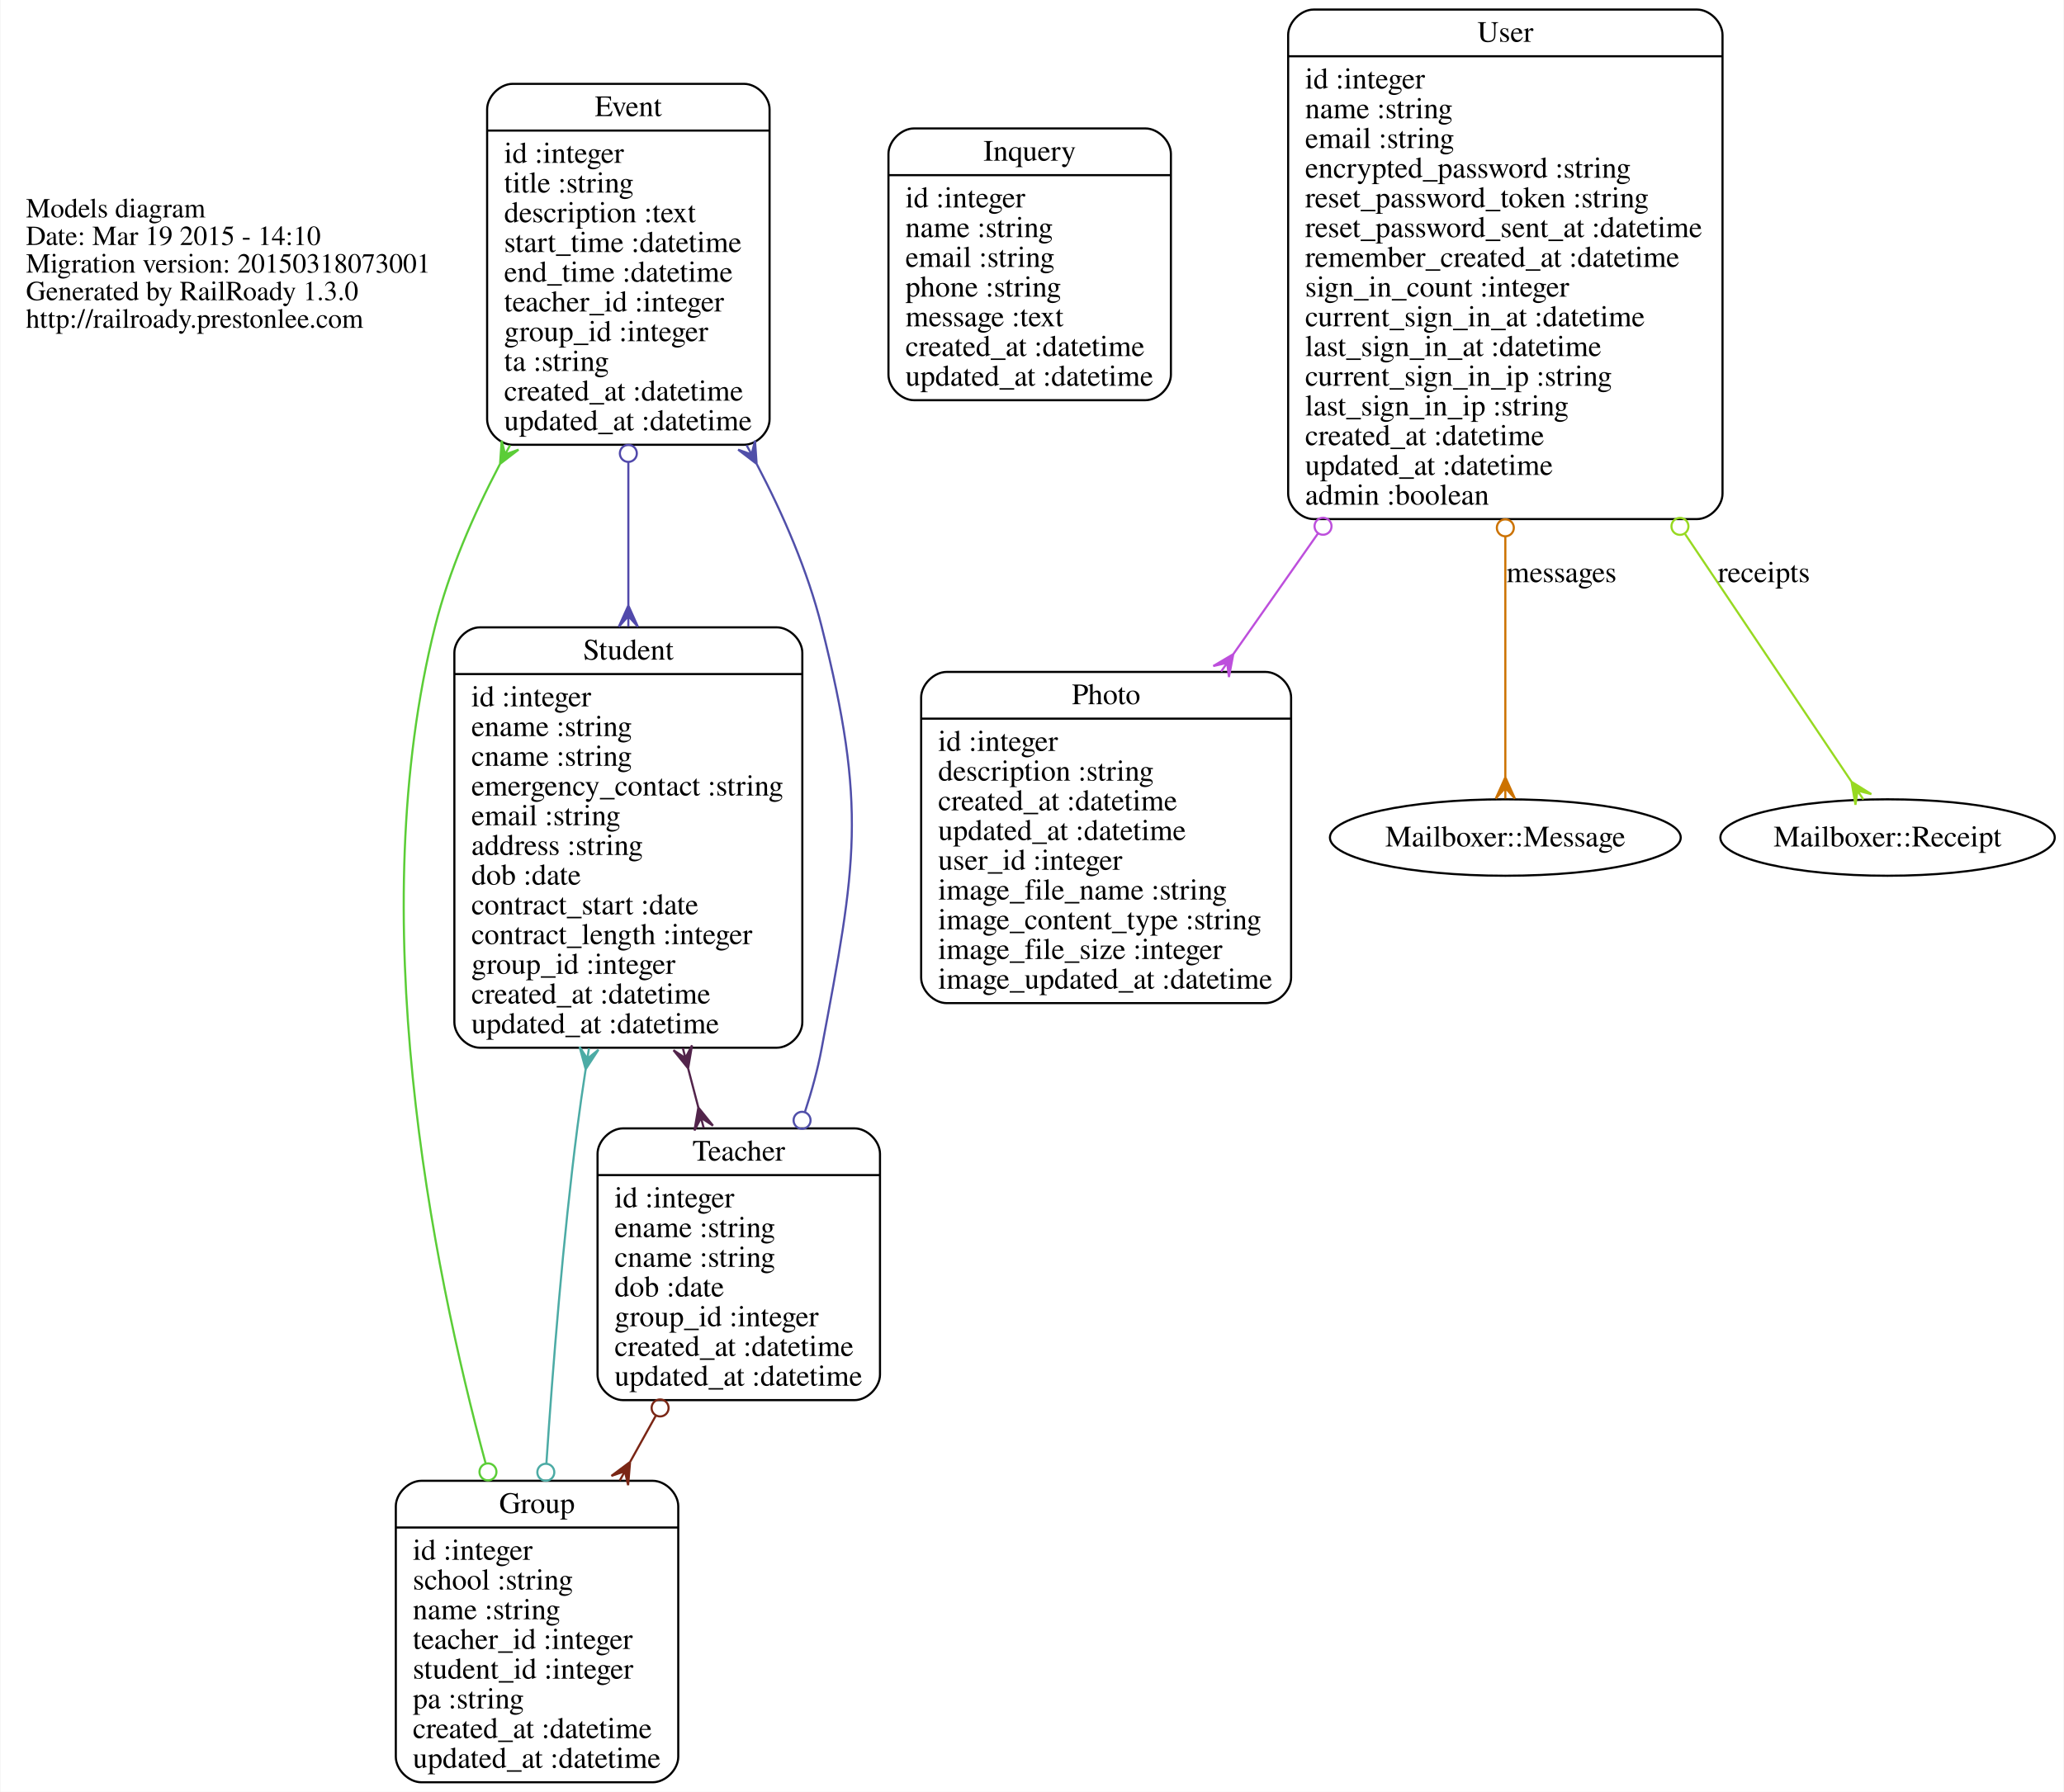
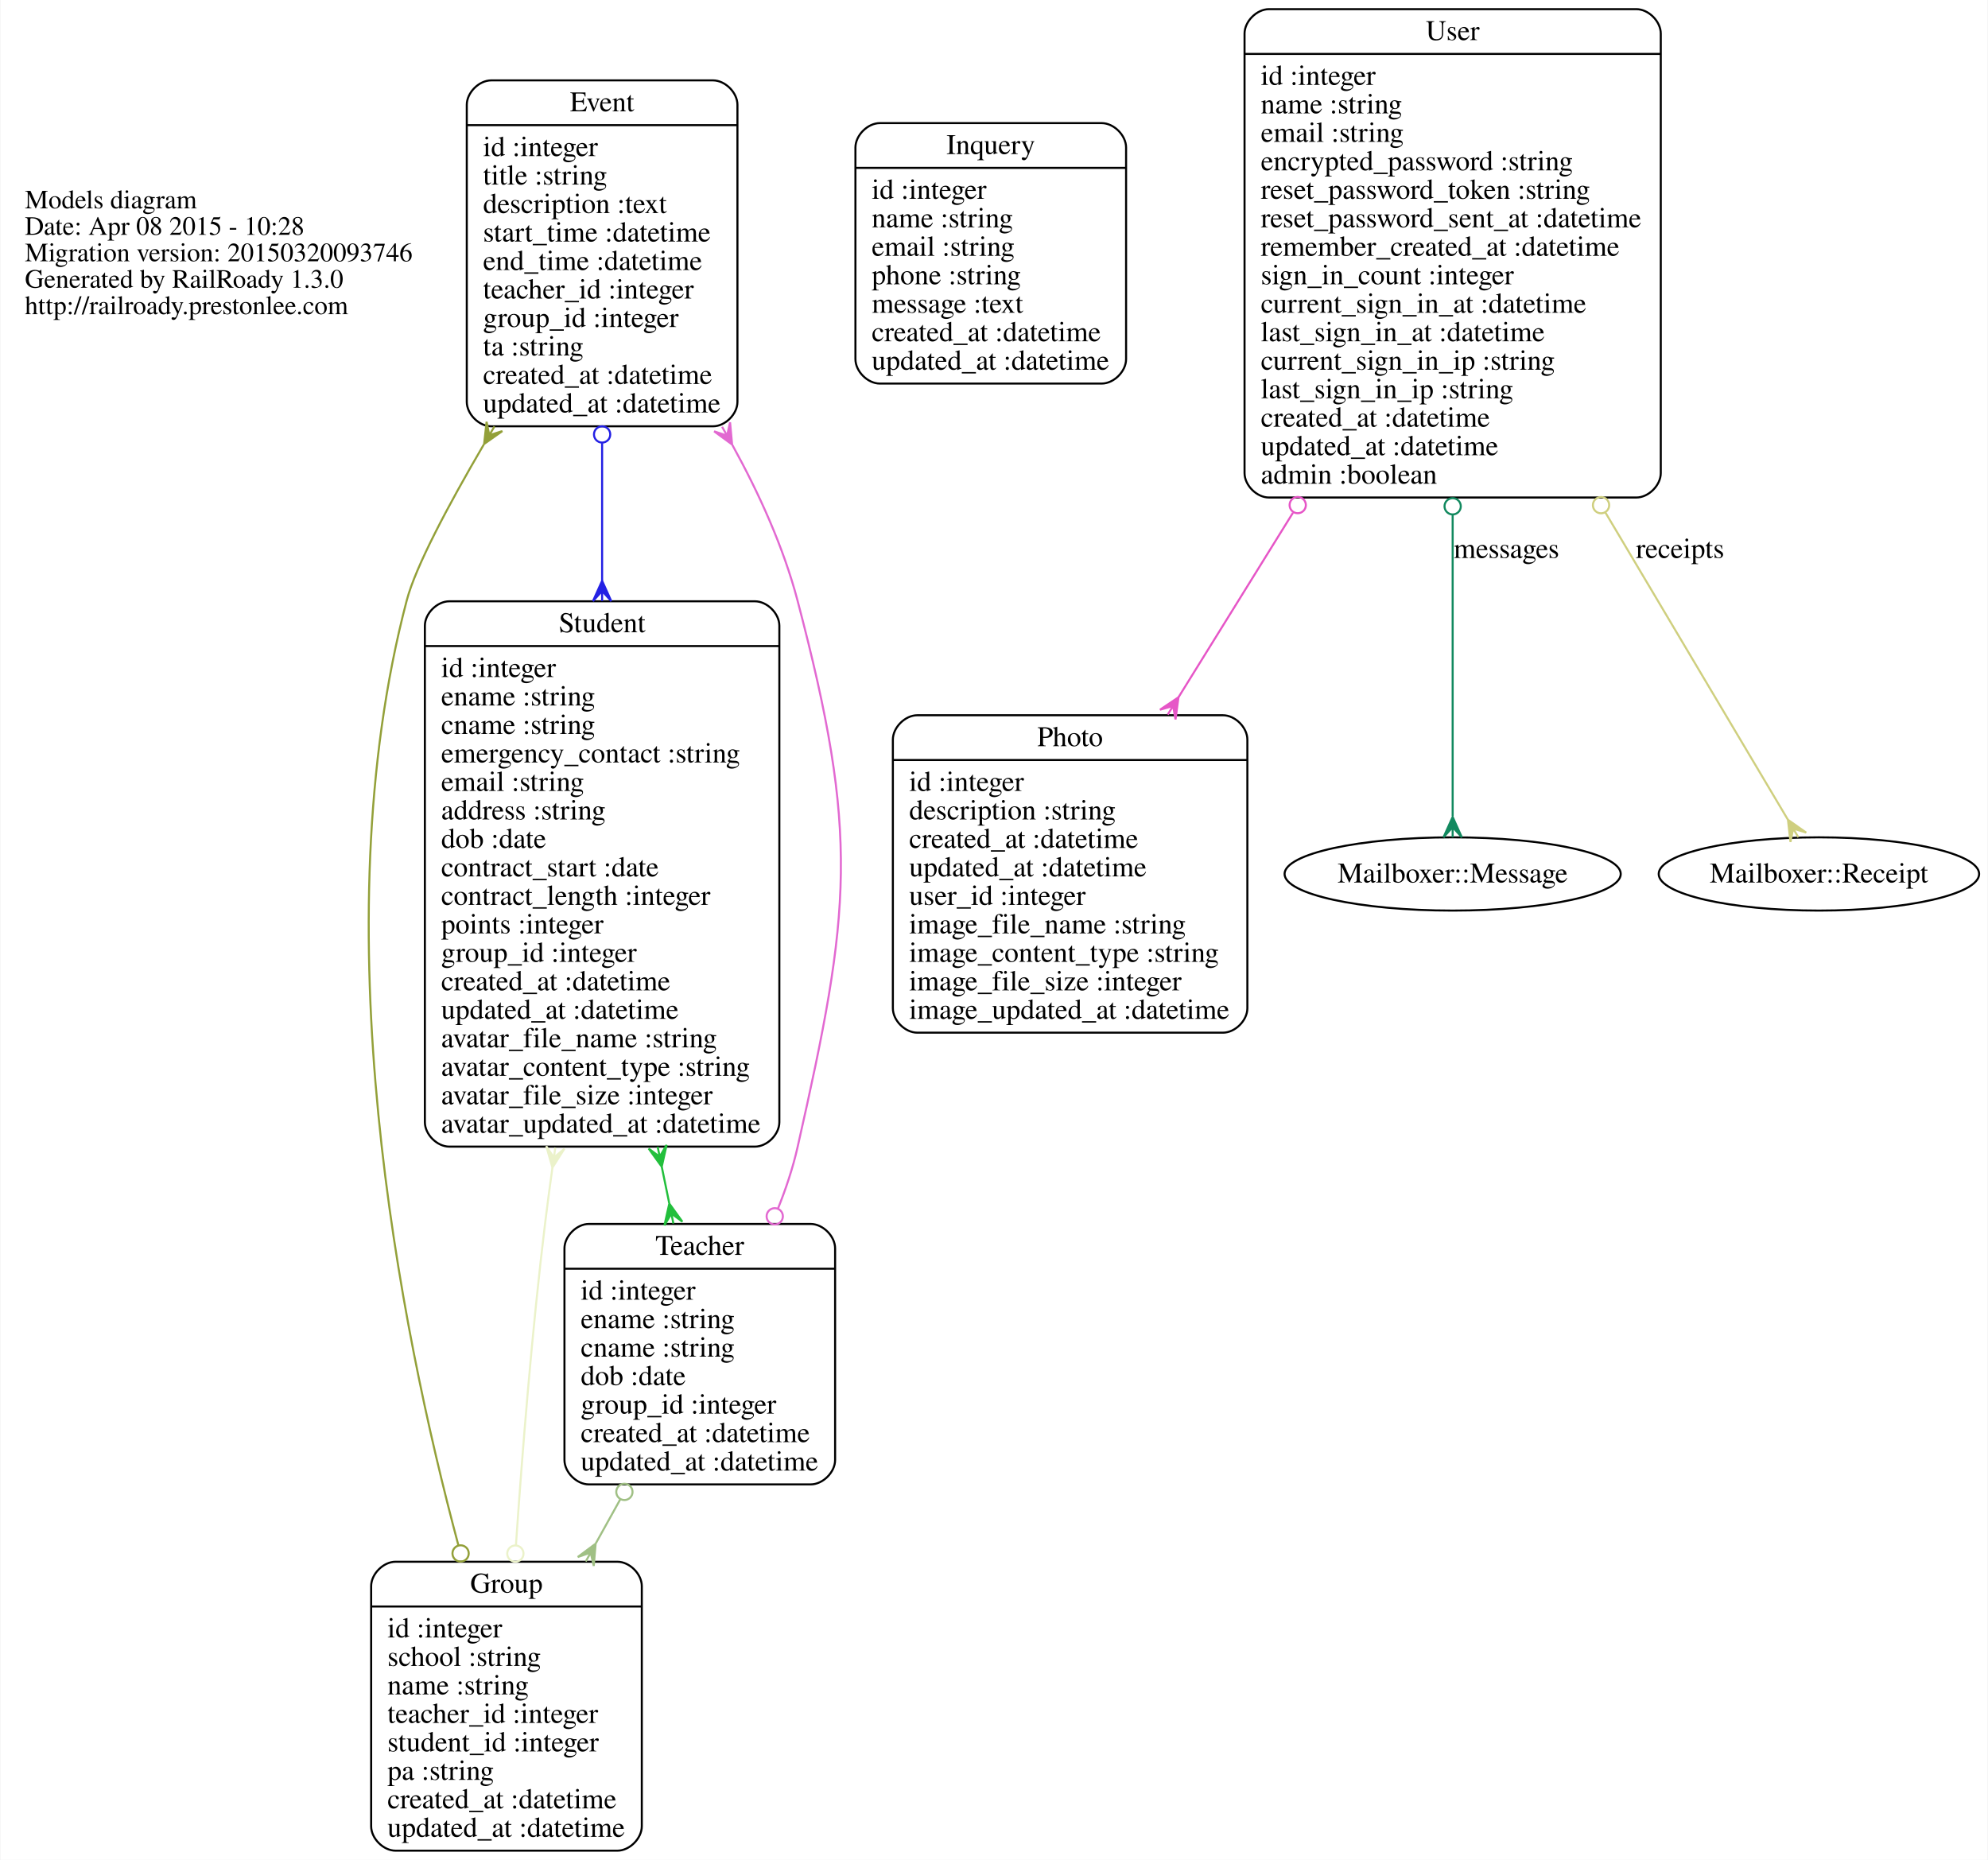
- <svg xmlns="http://www.w3.org/2000/svg" width="972pt" height="844pt" viewBox="0.00 0.00 971.56 844.00">
-   <g id="graph0" class="graph" transform="scale(1 1) rotate(0) translate(4 840)">
-     <polygon fill="white" stroke="none" points="-4,4 -4,-840 967.556,-840 967.556,4 -4,4" />
+ <svg xmlns="http://www.w3.org/2000/svg" width="977pt" height="914pt" viewBox="0.00 0.00 976.56 914.00">
+   <g id="graph0" class="graph" transform="scale(1 1) rotate(0) translate(4 910)">
+     <polygon fill="white" stroke="none" points="-4,4 -4,-910 972.556,-910 972.556,4 -4,4" />
    <g id="node1" class="node">
-       <text text-anchor="start" x="8" y="-737.6" font-family="Times,serif" font-size="13.00">Models diagram</text>
-       <text text-anchor="start" x="8" y="-724.6" font-family="Times,serif" font-size="13.00">Date: Mar 19 2015 - 14:10</text>
-       <text text-anchor="start" x="8" y="-711.6" font-family="Times,serif" font-size="13.00">Migration version: 20150318073001</text>
-       <text text-anchor="start" x="8" y="-698.6" font-family="Times,serif" font-size="13.00">Generated by RailRoady 1.3.0</text>
-       <text text-anchor="start" x="8" y="-685.6" font-family="Times,serif" font-size="13.00">http://railroady.prestonlee.com</text>
+       <text text-anchor="start" x="8" y="-807.6" font-family="Times,serif" font-size="13.00">Models diagram</text>
+       <text text-anchor="start" x="8" y="-794.6" font-family="Times,serif" font-size="13.00">Date: Apr 08 2015 - 10:28</text>
+       <text text-anchor="start" x="8" y="-781.6" font-family="Times,serif" font-size="13.00">Migration version: 20150320093746</text>
+       <text text-anchor="start" x="8" y="-768.6" font-family="Times,serif" font-size="13.00">Generated by RailRoady 1.3.0</text>
+       <text text-anchor="start" x="8" y="-755.6" font-family="Times,serif" font-size="13.00">http://railroady.prestonlee.com</text>
    </g>
    <g id="node2" class="node">
-       <path fill="none" stroke="black" d="M237.182,-630.5C237.182,-630.5 346.193,-630.5 346.193,-630.5 352.193,-630.5 358.193,-636.5 358.193,-642.5 358.193,-642.5 358.193,-788.5 358.193,-788.5 358.193,-794.5 352.193,-800.5 346.193,-800.5 346.193,-800.5 237.182,-800.5 237.182,-800.5 231.182,-800.5 225.182,-794.5 225.182,-788.5 225.182,-788.5 225.182,-642.5 225.182,-642.5 225.182,-636.5 231.182,-630.5 237.182,-630.5" />
-       <text text-anchor="middle" x="291.688" y="-785.3" font-family="Times,serif" font-size="14.00">Event</text>
-       <polyline fill="none" stroke="black" points="225.182,-778.5 358.193,-778.5 " />
-       <text text-anchor="start" x="233.182" y="-763.3" font-family="Times,serif" font-size="14.00">id :integer</text>
-       <text text-anchor="start" x="233.182" y="-749.3" font-family="Times,serif" font-size="14.00">title :string</text>
-       <text text-anchor="start" x="233.182" y="-735.3" font-family="Times,serif" font-size="14.00">description :text</text>
-       <text text-anchor="start" x="233.182" y="-721.3" font-family="Times,serif" font-size="14.00">start_time :datetime</text>
-       <text text-anchor="start" x="233.182" y="-707.3" font-family="Times,serif" font-size="14.00">end_time :datetime</text>
-       <text text-anchor="start" x="233.182" y="-693.3" font-family="Times,serif" font-size="14.00">teacher_id :integer</text>
-       <text text-anchor="start" x="233.182" y="-679.3" font-family="Times,serif" font-size="14.00">group_id :integer</text>
-       <text text-anchor="start" x="233.182" y="-665.3" font-family="Times,serif" font-size="14.00">ta :string</text>
-       <text text-anchor="start" x="233.182" y="-651.3" font-family="Times,serif" font-size="14.00">created_at :datetime</text>
-       <text text-anchor="start" x="233.182" y="-637.3" font-family="Times,serif" font-size="14.00">updated_at :datetime</text>
+       <path fill="none" stroke="black" d="M237.182,-700.5C237.182,-700.5 346.193,-700.5 346.193,-700.5 352.193,-700.5 358.193,-706.5 358.193,-712.5 358.193,-712.5 358.193,-858.5 358.193,-858.5 358.193,-864.5 352.193,-870.5 346.193,-870.5 346.193,-870.5 237.182,-870.5 237.182,-870.5 231.182,-870.5 225.182,-864.5 225.182,-858.5 225.182,-858.5 225.182,-712.5 225.182,-712.5 225.182,-706.5 231.182,-700.5 237.182,-700.5" />
+       <text text-anchor="middle" x="291.688" y="-855.3" font-family="Times,serif" font-size="14.00">Event</text>
+       <polyline fill="none" stroke="black" points="225.182,-848.5 358.193,-848.5 " />
+       <text text-anchor="start" x="233.182" y="-833.3" font-family="Times,serif" font-size="14.00">id :integer</text>
+       <text text-anchor="start" x="233.182" y="-819.3" font-family="Times,serif" font-size="14.00">title :string</text>
+       <text text-anchor="start" x="233.182" y="-805.3" font-family="Times,serif" font-size="14.00">description :text</text>
+       <text text-anchor="start" x="233.182" y="-791.3" font-family="Times,serif" font-size="14.00">start_time :datetime</text>
+       <text text-anchor="start" x="233.182" y="-777.3" font-family="Times,serif" font-size="14.00">end_time :datetime</text>
+       <text text-anchor="start" x="233.182" y="-763.3" font-family="Times,serif" font-size="14.00">teacher_id :integer</text>
+       <text text-anchor="start" x="233.182" y="-749.3" font-family="Times,serif" font-size="14.00">group_id :integer</text>
+       <text text-anchor="start" x="233.182" y="-735.3" font-family="Times,serif" font-size="14.00">ta :string</text>
+       <text text-anchor="start" x="233.182" y="-721.3" font-family="Times,serif" font-size="14.00">created_at :datetime</text>
+       <text text-anchor="start" x="233.182" y="-707.3" font-family="Times,serif" font-size="14.00">updated_at :datetime</text>
    </g>
    <g id="node6" class="node">
-       <path fill="none" stroke="black" d="M221.757,-346.5C221.757,-346.5 361.618,-346.5 361.618,-346.5 367.618,-346.5 373.618,-352.5 373.618,-358.5 373.618,-358.5 373.618,-532.5 373.618,-532.5 373.618,-538.5 367.618,-544.5 361.618,-544.5 361.618,-544.5 221.757,-544.5 221.757,-544.5 215.757,-544.5 209.757,-538.5 209.757,-532.5 209.757,-532.5 209.757,-358.5 209.757,-358.5 209.757,-352.5 215.757,-346.5 221.757,-346.5" />
-       <text text-anchor="middle" x="291.688" y="-529.3" font-family="Times,serif" font-size="14.00">Student</text>
-       <polyline fill="none" stroke="black" points="209.757,-522.5 373.618,-522.5 " />
-       <text text-anchor="start" x="217.757" y="-507.3" font-family="Times,serif" font-size="14.00">id :integer</text>
-       <text text-anchor="start" x="217.757" y="-493.3" font-family="Times,serif" font-size="14.00">ename :string</text>
-       <text text-anchor="start" x="217.757" y="-479.3" font-family="Times,serif" font-size="14.00">cname :string</text>
-       <text text-anchor="start" x="217.757" y="-465.3" font-family="Times,serif" font-size="14.00">emergency_contact :string</text>
-       <text text-anchor="start" x="217.757" y="-451.3" font-family="Times,serif" font-size="14.00">email :string</text>
-       <text text-anchor="start" x="217.757" y="-437.3" font-family="Times,serif" font-size="14.00">address :string</text>
-       <text text-anchor="start" x="217.757" y="-423.3" font-family="Times,serif" font-size="14.00">dob :date</text>
-       <text text-anchor="start" x="217.757" y="-409.3" font-family="Times,serif" font-size="14.00">contract_start :date</text>
-       <text text-anchor="start" x="217.757" y="-395.3" font-family="Times,serif" font-size="14.00">contract_length :integer</text>
-       <text text-anchor="start" x="217.757" y="-381.3" font-family="Times,serif" font-size="14.00">group_id :integer</text>
-       <text text-anchor="start" x="217.757" y="-367.3" font-family="Times,serif" font-size="14.00">created_at :datetime</text>
-       <text text-anchor="start" x="217.757" y="-353.3" font-family="Times,serif" font-size="14.00">updated_at :datetime</text>
+       <path fill="none" stroke="black" d="M216.586,-346.5C216.586,-346.5 366.79,-346.5 366.79,-346.5 372.79,-346.5 378.79,-352.5 378.79,-358.5 378.79,-358.5 378.79,-602.5 378.79,-602.5 378.79,-608.5 372.79,-614.5 366.79,-614.5 366.79,-614.5 216.586,-614.5 216.586,-614.5 210.586,-614.5 204.586,-608.5 204.586,-602.5 204.586,-602.5 204.586,-358.5 204.586,-358.5 204.586,-352.5 210.586,-346.5 216.586,-346.5" />
+       <text text-anchor="middle" x="291.688" y="-599.3" font-family="Times,serif" font-size="14.00">Student</text>
+       <polyline fill="none" stroke="black" points="204.586,-592.5 378.79,-592.5 " />
+       <text text-anchor="start" x="212.586" y="-577.3" font-family="Times,serif" font-size="14.00">id :integer</text>
+       <text text-anchor="start" x="212.586" y="-563.3" font-family="Times,serif" font-size="14.00">ename :string</text>
+       <text text-anchor="start" x="212.586" y="-549.3" font-family="Times,serif" font-size="14.00">cname :string</text>
+       <text text-anchor="start" x="212.586" y="-535.3" font-family="Times,serif" font-size="14.00">emergency_contact :string</text>
+       <text text-anchor="start" x="212.586" y="-521.3" font-family="Times,serif" font-size="14.00">email :string</text>
+       <text text-anchor="start" x="212.586" y="-507.3" font-family="Times,serif" font-size="14.00">address :string</text>
+       <text text-anchor="start" x="212.586" y="-493.3" font-family="Times,serif" font-size="14.00">dob :date</text>
+       <text text-anchor="start" x="212.586" y="-479.3" font-family="Times,serif" font-size="14.00">contract_start :date</text>
+       <text text-anchor="start" x="212.586" y="-465.3" font-family="Times,serif" font-size="14.00">contract_length :integer</text>
+       <text text-anchor="start" x="212.586" y="-451.3" font-family="Times,serif" font-size="14.00">points :integer</text>
+       <text text-anchor="start" x="212.586" y="-437.3" font-family="Times,serif" font-size="14.00">group_id :integer</text>
+       <text text-anchor="start" x="212.586" y="-423.3" font-family="Times,serif" font-size="14.00">created_at :datetime</text>
+       <text text-anchor="start" x="212.586" y="-409.3" font-family="Times,serif" font-size="14.00">updated_at :datetime</text>
+       <text text-anchor="start" x="212.586" y="-395.3" font-family="Times,serif" font-size="14.00">avatar_file_name :string</text>
+       <text text-anchor="start" x="212.586" y="-381.3" font-family="Times,serif" font-size="14.00">avatar_content_type :string</text>
+       <text text-anchor="start" x="212.586" y="-367.3" font-family="Times,serif" font-size="14.00">avatar_file_size :integer</text>
+       <text text-anchor="start" x="212.586" y="-353.3" font-family="Times,serif" font-size="14.00">avatar_updated_at :datetime</text>
    </g>
    <g id="edge1" class="edge">
-       <path fill="none" stroke="#5149ab" d="M291.688,-622.392C291.688,-600.683 291.688,-577.343 291.688,-554.987" />
-       <ellipse fill="none" stroke="#5149ab" cx="291.688" cy="-626.438" rx="4" ry="4" />
-       <polygon fill="#5149ab" stroke="#5149ab" points="291.688,-554.794 296.188,-544.794 291.688,-549.794 291.688,-544.794 291.688,-544.794 291.688,-544.794 291.688,-549.794 287.188,-544.794 291.688,-554.794 291.688,-554.794" />
+       <path fill="none" stroke="#2421e4" d="M291.688,-692.285C291.688,-670.931 291.688,-647.711 291.688,-624.745" />
+       <ellipse fill="none" stroke="#2421e4" cx="291.688" cy="-696.5" rx="4" ry="4" />
+       <polygon fill="#2421e4" stroke="#2421e4" points="291.688,-624.572 296.188,-614.572 291.688,-619.572 291.688,-614.572 291.688,-614.572 291.688,-614.572 291.688,-619.572 287.188,-614.572 291.688,-624.572 291.688,-624.572" />
    </g>
    <g id="node3" class="node">
-       <path fill="none" stroke="black" d="M194.182,-0.5C194.182,-0.5 303.193,-0.5 303.193,-0.5 309.193,-0.5 315.193,-6.5 315.193,-12.5 315.193,-12.5 315.193,-130.5 315.193,-130.5 315.193,-136.5 309.193,-142.5 303.193,-142.5 303.193,-142.5 194.182,-142.5 194.182,-142.5 188.182,-142.5 182.182,-136.5 182.182,-130.5 182.182,-130.5 182.182,-12.5 182.182,-12.5 182.182,-6.5 188.182,-0.5 194.182,-0.5" />
-       <text text-anchor="middle" x="248.688" y="-127.3" font-family="Times,serif" font-size="14.00">Group</text>
-       <polyline fill="none" stroke="black" points="182.182,-120.5 315.193,-120.5 " />
-       <text text-anchor="start" x="190.182" y="-105.3" font-family="Times,serif" font-size="14.00">id :integer</text>
-       <text text-anchor="start" x="190.182" y="-91.3" font-family="Times,serif" font-size="14.00">school :string</text>
-       <text text-anchor="start" x="190.182" y="-77.3" font-family="Times,serif" font-size="14.00">name :string</text>
-       <text text-anchor="start" x="190.182" y="-63.3" font-family="Times,serif" font-size="14.00">teacher_id :integer</text>
-       <text text-anchor="start" x="190.182" y="-49.3" font-family="Times,serif" font-size="14.00">student_id :integer</text>
-       <text text-anchor="start" x="190.182" y="-35.3" font-family="Times,serif" font-size="14.00">pa :string</text>
-       <text text-anchor="start" x="190.182" y="-21.3" font-family="Times,serif" font-size="14.00">created_at :datetime</text>
-       <text text-anchor="start" x="190.182" y="-7.3" font-family="Times,serif" font-size="14.00">updated_at :datetime</text>
+       <path fill="none" stroke="black" d="M190.182,-0.5C190.182,-0.5 299.193,-0.5 299.193,-0.5 305.193,-0.5 311.193,-6.5 311.193,-12.5 311.193,-12.5 311.193,-130.5 311.193,-130.5 311.193,-136.5 305.193,-142.5 299.193,-142.5 299.193,-142.5 190.182,-142.5 190.182,-142.5 184.182,-142.5 178.182,-136.5 178.182,-130.5 178.182,-130.5 178.182,-12.5 178.182,-12.5 178.182,-6.5 184.182,-0.5 190.182,-0.5" />
+       <text text-anchor="middle" x="244.688" y="-127.3" font-family="Times,serif" font-size="14.00">Group</text>
+       <polyline fill="none" stroke="black" points="178.182,-120.5 311.193,-120.5 " />
+       <text text-anchor="start" x="186.182" y="-105.3" font-family="Times,serif" font-size="14.00">id :integer</text>
+       <text text-anchor="start" x="186.182" y="-91.3" font-family="Times,serif" font-size="14.00">school :string</text>
+       <text text-anchor="start" x="186.182" y="-77.3" font-family="Times,serif" font-size="14.00">name :string</text>
+       <text text-anchor="start" x="186.182" y="-63.3" font-family="Times,serif" font-size="14.00">teacher_id :integer</text>
+       <text text-anchor="start" x="186.182" y="-49.3" font-family="Times,serif" font-size="14.00">student_id :integer</text>
+       <text text-anchor="start" x="186.182" y="-35.3" font-family="Times,serif" font-size="14.00">pa :string</text>
+       <text text-anchor="start" x="186.182" y="-21.3" font-family="Times,serif" font-size="14.00">created_at :datetime</text>
+       <text text-anchor="start" x="186.182" y="-7.3" font-family="Times,serif" font-size="14.00">updated_at :datetime</text>
    </g>
    <g id="edge3" class="edge">
-       <path fill="none" stroke="#5bcd37" d="M224.49,-150.667C198.877,-245.358 166.51,-409.084 200.688,-545 207.224,-570.993 218.605,-597.346 231.15,-621.279" />
-       <ellipse fill="none" stroke="#5bcd37" cx="225.576" cy="-146.705" rx="4" ry="4" />
-       <polygon fill="#5bcd37" stroke="#5bcd37" points="231.277,-621.516 232.042,-632.455 233.642,-625.922 236.007,-630.327 236.007,-630.327 236.007,-630.327 233.642,-625.922 239.972,-628.198 231.277,-621.516 231.277,-621.516" />
+       <path fill="none" stroke="#93a039" d="M221.062,-150.559C192.49,-257.243 153.194,-453.747 195.688,-615 200.041,-631.519 215.909,-661.398 233.526,-691.519" />
+       <ellipse fill="none" stroke="#93a039" cx="222.139" cy="-146.582" rx="4" ry="4" />
+       <polygon fill="#93a039" stroke="#93a039" points="233.704,-691.821 234.909,-702.72 236.244,-696.127 238.785,-700.434 238.785,-700.434 238.785,-700.434 236.244,-696.127 242.661,-698.147 233.704,-691.821 233.704,-691.821" />
    </g>
    <g id="edge2" class="edge">
-       <path fill="none" stroke="#4caba5" d="M253.095,-150.7C256.164,-196.869 260.931,-256.391 267.688,-309 268.828,-317.875 270.148,-327.053 271.571,-336.256" />
-       <ellipse fill="none" stroke="#4caba5" cx="252.822" cy="-146.524" rx="4" ry="4" />
-       <polygon fill="#4caba5" stroke="#4caba5" points="271.587,-336.362 268.707,-346.943 272.369,-341.3 273.152,-346.239 273.152,-346.239 273.152,-346.239 272.369,-341.3 277.596,-345.535 271.587,-336.362 271.587,-336.362" />
+       <path fill="none" stroke="#ebf2ca" d="M249.34,-150.67C252.492,-196.828 257.261,-256.349 263.688,-309 264.769,-317.856 265.977,-326.956 267.267,-336.123" />
+       <ellipse fill="none" stroke="#ebf2ca" cx="249.058" cy="-146.495" rx="4" ry="4" />
+       <polygon fill="#ebf2ca" stroke="#ebf2ca" points="267.277,-336.19 264.243,-346.728 267.987,-341.139 268.698,-346.088 268.698,-346.088 268.698,-346.088 267.987,-341.139 273.152,-345.449 267.277,-336.19 267.277,-336.19" />
    </g>
    <g id="node4" class="node">
-       <path fill="none" stroke="black" d="M426.182,-651.5C426.182,-651.5 535.193,-651.5 535.193,-651.5 541.193,-651.5 547.193,-657.5 547.193,-663.5 547.193,-663.5 547.193,-767.5 547.193,-767.5 547.193,-773.5 541.193,-779.5 535.193,-779.5 535.193,-779.5 426.182,-779.5 426.182,-779.5 420.182,-779.5 414.182,-773.5 414.182,-767.5 414.182,-767.5 414.182,-663.5 414.182,-663.5 414.182,-657.5 420.182,-651.5 426.182,-651.5" />
-       <text text-anchor="middle" x="480.688" y="-764.3" font-family="Times,serif" font-size="14.00">Inquery</text>
-       <polyline fill="none" stroke="black" points="414.182,-757.5 547.193,-757.5 " />
-       <text text-anchor="start" x="422.182" y="-742.3" font-family="Times,serif" font-size="14.00">id :integer</text>
-       <text text-anchor="start" x="422.182" y="-728.3" font-family="Times,serif" font-size="14.00">name :string</text>
-       <text text-anchor="start" x="422.182" y="-714.3" font-family="Times,serif" font-size="14.00">email :string</text>
-       <text text-anchor="start" x="422.182" y="-700.3" font-family="Times,serif" font-size="14.00">phone :string</text>
-       <text text-anchor="start" x="422.182" y="-686.3" font-family="Times,serif" font-size="14.00">message :text</text>
-       <text text-anchor="start" x="422.182" y="-672.3" font-family="Times,serif" font-size="14.00">created_at :datetime</text>
-       <text text-anchor="start" x="422.182" y="-658.3" font-family="Times,serif" font-size="14.00">updated_at :datetime</text>
+       <path fill="none" stroke="black" d="M428.182,-721.5C428.182,-721.5 537.193,-721.5 537.193,-721.5 543.193,-721.5 549.193,-727.5 549.193,-733.5 549.193,-733.5 549.193,-837.5 549.193,-837.5 549.193,-843.5 543.193,-849.5 537.193,-849.5 537.193,-849.5 428.182,-849.5 428.182,-849.5 422.182,-849.5 416.182,-843.5 416.182,-837.5 416.182,-837.5 416.182,-733.5 416.182,-733.5 416.182,-727.5 422.182,-721.5 428.182,-721.5" />
+       <text text-anchor="middle" x="482.688" y="-834.3" font-family="Times,serif" font-size="14.00">Inquery</text>
+       <polyline fill="none" stroke="black" points="416.182,-827.5 549.193,-827.5 " />
+       <text text-anchor="start" x="424.182" y="-812.3" font-family="Times,serif" font-size="14.00">id :integer</text>
+       <text text-anchor="start" x="424.182" y="-798.3" font-family="Times,serif" font-size="14.00">name :string</text>
+       <text text-anchor="start" x="424.182" y="-784.3" font-family="Times,serif" font-size="14.00">email :string</text>
+       <text text-anchor="start" x="424.182" y="-770.3" font-family="Times,serif" font-size="14.00">phone :string</text>
+       <text text-anchor="start" x="424.182" y="-756.3" font-family="Times,serif" font-size="14.00">message :text</text>
+       <text text-anchor="start" x="424.182" y="-742.3" font-family="Times,serif" font-size="14.00">created_at :datetime</text>
+       <text text-anchor="start" x="424.182" y="-728.3" font-family="Times,serif" font-size="14.00">updated_at :datetime</text>
    </g>
    <g id="node5" class="node">
-       <path fill="none" stroke="black" d="M441.579,-367.5C441.579,-367.5 591.797,-367.5 591.797,-367.5 597.797,-367.5 603.797,-373.5 603.797,-379.5 603.797,-379.5 603.797,-511.5 603.797,-511.5 603.797,-517.5 597.797,-523.5 591.797,-523.5 591.797,-523.5 441.579,-523.5 441.579,-523.5 435.579,-523.5 429.579,-517.5 429.579,-511.5 429.579,-511.5 429.579,-379.5 429.579,-379.5 429.579,-373.5 435.579,-367.5 441.579,-367.5" />
-       <text text-anchor="middle" x="516.688" y="-508.3" font-family="Times,serif" font-size="14.00">Photo</text>
-       <polyline fill="none" stroke="black" points="429.579,-501.5 603.797,-501.5 " />
-       <text text-anchor="start" x="437.579" y="-486.3" font-family="Times,serif" font-size="14.00">id :integer</text>
-       <text text-anchor="start" x="437.579" y="-472.3" font-family="Times,serif" font-size="14.00">description :string</text>
-       <text text-anchor="start" x="437.579" y="-458.3" font-family="Times,serif" font-size="14.00">created_at :datetime</text>
-       <text text-anchor="start" x="437.579" y="-444.3" font-family="Times,serif" font-size="14.00">updated_at :datetime</text>
-       <text text-anchor="start" x="437.579" y="-430.3" font-family="Times,serif" font-size="14.00">user_id :integer</text>
-       <text text-anchor="start" x="437.579" y="-416.3" font-family="Times,serif" font-size="14.00">image_file_name :string</text>
-       <text text-anchor="start" x="437.579" y="-402.3" font-family="Times,serif" font-size="14.00">image_content_type :string</text>
-       <text text-anchor="start" x="437.579" y="-388.3" font-family="Times,serif" font-size="14.00">image_file_size :integer</text>
-       <text text-anchor="start" x="437.579" y="-374.3" font-family="Times,serif" font-size="14.00">image_updated_at :datetime</text>
+       <path fill="none" stroke="black" d="M446.579,-402.5C446.579,-402.5 596.797,-402.5 596.797,-402.5 602.797,-402.5 608.797,-408.5 608.797,-414.5 608.797,-414.5 608.797,-546.5 608.797,-546.5 608.797,-552.5 602.797,-558.5 596.797,-558.5 596.797,-558.5 446.579,-558.5 446.579,-558.5 440.579,-558.5 434.579,-552.5 434.579,-546.5 434.579,-546.5 434.579,-414.5 434.579,-414.5 434.579,-408.5 440.579,-402.5 446.579,-402.5" />
+       <text text-anchor="middle" x="521.688" y="-543.3" font-family="Times,serif" font-size="14.00">Photo</text>
+       <polyline fill="none" stroke="black" points="434.579,-536.5 608.797,-536.5 " />
+       <text text-anchor="start" x="442.579" y="-521.3" font-family="Times,serif" font-size="14.00">id :integer</text>
+       <text text-anchor="start" x="442.579" y="-507.3" font-family="Times,serif" font-size="14.00">description :string</text>
+       <text text-anchor="start" x="442.579" y="-493.3" font-family="Times,serif" font-size="14.00">created_at :datetime</text>
+       <text text-anchor="start" x="442.579" y="-479.3" font-family="Times,serif" font-size="14.00">updated_at :datetime</text>
+       <text text-anchor="start" x="442.579" y="-465.3" font-family="Times,serif" font-size="14.00">user_id :integer</text>
+       <text text-anchor="start" x="442.579" y="-451.3" font-family="Times,serif" font-size="14.00">image_file_name :string</text>
+       <text text-anchor="start" x="442.579" y="-437.3" font-family="Times,serif" font-size="14.00">image_content_type :string</text>
+       <text text-anchor="start" x="442.579" y="-423.3" font-family="Times,serif" font-size="14.00">image_file_size :integer</text>
+       <text text-anchor="start" x="442.579" y="-409.3" font-family="Times,serif" font-size="14.00">image_updated_at :datetime</text>
    </g>
    <g id="node7" class="node">
-       <path fill="none" stroke="black" d="M289.182,-180.5C289.182,-180.5 398.193,-180.5 398.193,-180.5 404.193,-180.5 410.193,-186.5 410.193,-192.5 410.193,-192.5 410.193,-296.5 410.193,-296.5 410.193,-302.5 404.193,-308.5 398.193,-308.5 398.193,-308.5 289.182,-308.5 289.182,-308.5 283.182,-308.5 277.182,-302.5 277.182,-296.5 277.182,-296.5 277.182,-192.5 277.182,-192.5 277.182,-186.5 283.182,-180.5 289.182,-180.5" />
-       <text text-anchor="middle" x="343.688" y="-293.3" font-family="Times,serif" font-size="14.00">Teacher</text>
-       <polyline fill="none" stroke="black" points="277.182,-286.5 410.193,-286.5 " />
-       <text text-anchor="start" x="285.182" y="-271.3" font-family="Times,serif" font-size="14.00">id :integer</text>
-       <text text-anchor="start" x="285.182" y="-257.3" font-family="Times,serif" font-size="14.00">ename :string</text>
-       <text text-anchor="start" x="285.182" y="-243.3" font-family="Times,serif" font-size="14.00">cname :string</text>
-       <text text-anchor="start" x="285.182" y="-229.3" font-family="Times,serif" font-size="14.00">dob :date</text>
-       <text text-anchor="start" x="285.182" y="-215.3" font-family="Times,serif" font-size="14.00">group_id :integer</text>
-       <text text-anchor="start" x="285.182" y="-201.3" font-family="Times,serif" font-size="14.00">created_at :datetime</text>
-       <text text-anchor="start" x="285.182" y="-187.3" font-family="Times,serif" font-size="14.00">updated_at :datetime</text>
+       <path fill="none" stroke="black" d="M285.182,-180.5C285.182,-180.5 394.193,-180.5 394.193,-180.5 400.193,-180.5 406.193,-186.5 406.193,-192.5 406.193,-192.5 406.193,-296.5 406.193,-296.5 406.193,-302.5 400.193,-308.5 394.193,-308.5 394.193,-308.5 285.182,-308.5 285.182,-308.5 279.182,-308.5 273.182,-302.5 273.182,-296.5 273.182,-296.5 273.182,-192.5 273.182,-192.5 273.182,-186.5 279.182,-180.5 285.182,-180.5" />
+       <text text-anchor="middle" x="339.688" y="-293.3" font-family="Times,serif" font-size="14.00">Teacher</text>
+       <polyline fill="none" stroke="black" points="273.182,-286.5 406.193,-286.5 " />
+       <text text-anchor="start" x="281.182" y="-271.3" font-family="Times,serif" font-size="14.00">id :integer</text>
+       <text text-anchor="start" x="281.182" y="-257.3" font-family="Times,serif" font-size="14.00">ename :string</text>
+       <text text-anchor="start" x="281.182" y="-243.3" font-family="Times,serif" font-size="14.00">cname :string</text>
+       <text text-anchor="start" x="281.182" y="-229.3" font-family="Times,serif" font-size="14.00">dob :date</text>
+       <text text-anchor="start" x="281.182" y="-215.3" font-family="Times,serif" font-size="14.00">group_id :integer</text>
+       <text text-anchor="start" x="281.182" y="-201.3" font-family="Times,serif" font-size="14.00">created_at :datetime</text>
+       <text text-anchor="start" x="281.182" y="-187.3" font-family="Times,serif" font-size="14.00">updated_at :datetime</text>
    </g>
    <g id="edge4" class="edge">
-       <path fill="none" stroke="#52244b" d="M319.902,-336.525C321.494,-330.434 323.075,-324.385 324.62,-318.471" />
-       <polygon fill="#52244b" stroke="#52244b" points="319.835,-336.782 312.953,-345.32 318.571,-341.62 317.307,-346.457 317.307,-346.457 317.307,-346.457 318.571,-341.62 321.661,-347.595 319.835,-336.782 319.835,-336.782" />
-       <polygon fill="#52244b" stroke="#52244b" points="324.655,-318.337 331.537,-309.8 325.919,-313.499 327.183,-308.662 327.183,-308.662 327.183,-308.662 325.919,-313.499 322.829,-307.524 324.655,-318.337 324.655,-318.337" />
+       <path fill="none" stroke="#22bf3c" d="M321.043,-336.394C322.269,-330.418 323.475,-324.538 324.648,-318.82" />
+       <polygon fill="#22bf3c" stroke="#22bf3c" points="320.993,-336.639 314.575,-345.531 319.988,-341.537 318.983,-346.435 318.983,-346.435 318.983,-346.435 319.988,-341.537 323.391,-347.339 320.993,-336.639 320.993,-336.639" />
+       <polygon fill="#22bf3c" stroke="#22bf3c" points="324.71,-318.514 331.128,-309.623 325.715,-313.616 326.72,-308.718 326.72,-308.718 326.72,-308.718 325.715,-313.616 322.312,-307.814 324.71,-318.514 324.71,-318.514" />
    </g>
    <g id="edge6" class="edge">
-       <path fill="none" stroke="#504fa9" d="M374.874,-316.324C378.094,-326.131 380.853,-336.202 382.688,-346 398.964,-432.934 404.257,-459.226 382.688,-545 376.151,-570.993 364.771,-597.346 352.226,-621.279" />
-       <ellipse fill="none" stroke="#504fa9" cx="373.499" cy="-312.31" rx="4" ry="4" />
-       <polygon fill="#504fa9" stroke="#504fa9" points="352.098,-621.516 343.404,-628.198 349.733,-625.922 347.368,-630.327 347.368,-630.327 347.368,-630.327 349.733,-625.922 351.333,-632.455 352.098,-621.516 352.098,-621.516" />
+       <path fill="none" stroke="#e269d1" d="M378.098,-316.011C382.04,-325.844 385.424,-336.007 387.688,-346 414.104,-462.601 418.153,-499.391 387.688,-615 380.81,-641.098 368.892,-667.397 355.743,-691.235" />
+       <ellipse fill="none" stroke="#e269d1" cx="376.527" cy="-312.254" rx="4" ry="4" />
+       <polygon fill="#e269d1" stroke="#e269d1" points="355.571,-691.539 346.733,-698.031 353.111,-695.892 350.651,-700.245 350.651,-700.245 350.651,-700.245 353.111,-695.892 354.569,-702.459 355.571,-691.539 355.571,-691.539" />
    </g>
    <g id="edge5" class="edge">
-       <path fill="none" stroke="#7a2615" d="M304.551,-173.053C300.625,-165.988 296.621,-158.78 292.65,-151.632" />
-       <ellipse fill="none" stroke="#7a2615" cx="306.641" cy="-176.815" rx="4" ry="4" />
-       <polygon fill="#7a2615" stroke="#7a2615" points="292.503,-151.367 291.58,-140.44 290.075,-146.996 287.646,-142.626 287.646,-142.626 287.646,-142.626 290.075,-146.996 283.713,-144.811 292.503,-151.367 292.503,-151.367" />
+       <path fill="none" stroke="#a0c085" d="M300.551,-173.053C296.625,-165.988 292.621,-158.78 288.65,-151.632" />
+       <ellipse fill="none" stroke="#a0c085" cx="302.641" cy="-176.815" rx="4" ry="4" />
+       <polygon fill="#a0c085" stroke="#a0c085" points="288.503,-151.367 287.58,-140.44 286.075,-146.996 283.646,-142.626 283.646,-142.626 283.646,-142.626 286.075,-146.996 279.713,-144.811 288.503,-151.367 288.503,-151.367" />
    </g>
    <g id="node8" class="node">
-       <path fill="none" stroke="black" d="M614.41,-595.5C614.41,-595.5 794.966,-595.5 794.966,-595.5 800.966,-595.5 806.966,-601.5 806.966,-607.5 806.966,-607.5 806.966,-823.5 806.966,-823.5 806.966,-829.5 800.966,-835.5 794.966,-835.5 794.966,-835.5 614.41,-835.5 614.41,-835.5 608.41,-835.5 602.41,-829.5 602.41,-823.5 602.41,-823.5 602.41,-607.5 602.41,-607.5 602.41,-601.5 608.41,-595.5 614.41,-595.5" />
-       <text text-anchor="middle" x="704.688" y="-820.3" font-family="Times,serif" font-size="14.00">User</text>
-       <polyline fill="none" stroke="black" points="602.41,-813.5 806.966,-813.5 " />
-       <text text-anchor="start" x="610.41" y="-798.3" font-family="Times,serif" font-size="14.00">id :integer</text>
-       <text text-anchor="start" x="610.41" y="-784.3" font-family="Times,serif" font-size="14.00">name :string</text>
-       <text text-anchor="start" x="610.41" y="-770.3" font-family="Times,serif" font-size="14.00">email :string</text>
-       <text text-anchor="start" x="610.41" y="-756.3" font-family="Times,serif" font-size="14.00">encrypted_password :string</text>
-       <text text-anchor="start" x="610.41" y="-742.3" font-family="Times,serif" font-size="14.00">reset_password_token :string</text>
-       <text text-anchor="start" x="610.41" y="-728.3" font-family="Times,serif" font-size="14.00">reset_password_sent_at :datetime</text>
-       <text text-anchor="start" x="610.41" y="-714.3" font-family="Times,serif" font-size="14.00">remember_created_at :datetime</text>
-       <text text-anchor="start" x="610.41" y="-700.3" font-family="Times,serif" font-size="14.00">sign_in_count :integer</text>
-       <text text-anchor="start" x="610.41" y="-686.3" font-family="Times,serif" font-size="14.00">current_sign_in_at :datetime</text>
-       <text text-anchor="start" x="610.41" y="-672.3" font-family="Times,serif" font-size="14.00">last_sign_in_at :datetime</text>
-       <text text-anchor="start" x="610.41" y="-658.3" font-family="Times,serif" font-size="14.00">current_sign_in_ip :string</text>
-       <text text-anchor="start" x="610.41" y="-644.3" font-family="Times,serif" font-size="14.00">last_sign_in_ip :string</text>
-       <text text-anchor="start" x="610.41" y="-630.3" font-family="Times,serif" font-size="14.00">created_at :datetime</text>
-       <text text-anchor="start" x="610.41" y="-616.3" font-family="Times,serif" font-size="14.00">updated_at :datetime</text>
-       <text text-anchor="start" x="610.41" y="-602.3" font-family="Times,serif" font-size="14.00">admin :boolean</text>
+       <path fill="none" stroke="black" d="M619.41,-665.5C619.41,-665.5 799.966,-665.5 799.966,-665.5 805.966,-665.5 811.966,-671.5 811.966,-677.5 811.966,-677.5 811.966,-893.5 811.966,-893.5 811.966,-899.5 805.966,-905.5 799.966,-905.5 799.966,-905.5 619.41,-905.5 619.41,-905.5 613.41,-905.5 607.41,-899.5 607.41,-893.5 607.41,-893.5 607.41,-677.5 607.41,-677.5 607.41,-671.5 613.41,-665.5 619.41,-665.5" />
+       <text text-anchor="middle" x="709.688" y="-890.3" font-family="Times,serif" font-size="14.00">User</text>
+       <polyline fill="none" stroke="black" points="607.41,-883.5 811.966,-883.5 " />
+       <text text-anchor="start" x="615.41" y="-868.3" font-family="Times,serif" font-size="14.00">id :integer</text>
+       <text text-anchor="start" x="615.41" y="-854.3" font-family="Times,serif" font-size="14.00">name :string</text>
+       <text text-anchor="start" x="615.41" y="-840.3" font-family="Times,serif" font-size="14.00">email :string</text>
+       <text text-anchor="start" x="615.41" y="-826.3" font-family="Times,serif" font-size="14.00">encrypted_password :string</text>
+       <text text-anchor="start" x="615.41" y="-812.3" font-family="Times,serif" font-size="14.00">reset_password_token :string</text>
+       <text text-anchor="start" x="615.41" y="-798.3" font-family="Times,serif" font-size="14.00">reset_password_sent_at :datetime</text>
+       <text text-anchor="start" x="615.41" y="-784.3" font-family="Times,serif" font-size="14.00">remember_created_at :datetime</text>
+       <text text-anchor="start" x="615.41" y="-770.3" font-family="Times,serif" font-size="14.00">sign_in_count :integer</text>
+       <text text-anchor="start" x="615.41" y="-756.3" font-family="Times,serif" font-size="14.00">current_sign_in_at :datetime</text>
+       <text text-anchor="start" x="615.41" y="-742.3" font-family="Times,serif" font-size="14.00">last_sign_in_at :datetime</text>
+       <text text-anchor="start" x="615.41" y="-728.3" font-family="Times,serif" font-size="14.00">current_sign_in_ip :string</text>
+       <text text-anchor="start" x="615.41" y="-714.3" font-family="Times,serif" font-size="14.00">last_sign_in_ip :string</text>
+       <text text-anchor="start" x="615.41" y="-700.3" font-family="Times,serif" font-size="14.00">created_at :datetime</text>
+       <text text-anchor="start" x="615.41" y="-686.3" font-family="Times,serif" font-size="14.00">updated_at :datetime</text>
+       <text text-anchor="start" x="615.41" y="-672.3" font-family="Times,serif" font-size="14.00">admin :boolean</text>
    </g>
    <g id="edge7" class="edge">
-       <path fill="none" stroke="#bd4fdc" d="M616.525,-588.821C603.005,-569.548 589.324,-550.046 576.606,-531.916" />
-       <ellipse fill="none" stroke="#bd4fdc" cx="618.836" cy="-592.116" rx="4" ry="4" />
-       <polygon fill="#bd4fdc" stroke="#bd4fdc" points="576.577,-531.875 574.519,-521.104 573.706,-527.781 570.835,-523.688 570.835,-523.688 570.835,-523.688 573.706,-527.781 567.151,-526.272 576.577,-531.875 576.577,-531.875" />
+       <path fill="none" stroke="#e656c7" d="M631.214,-658.024C612.281,-627.509 592.483,-595.601 575.009,-567.438" />
+       <ellipse fill="none" stroke="#e656c7" cx="633.546" cy="-661.782" rx="4" ry="4" />
+       <polygon fill="#e656c7" stroke="#e656c7" points="574.936,-567.321 573.488,-556.451 572.3,-563.072 569.664,-558.823 569.664,-558.823 569.664,-558.823 572.3,-563.072 565.84,-561.196 574.936,-567.321 574.936,-567.321" />
    </g>
    <g id="node9" class="node">
-       <ellipse fill="none" stroke="black" cx="704.688" cy="-445.5" rx="82.605" ry="18" />
-       <text text-anchor="middle" x="704.688" y="-441.3" font-family="Times,serif" font-size="14.00">Mailboxer::Message</text>
+       <ellipse fill="none" stroke="black" cx="709.688" cy="-480.5" rx="82.605" ry="18" />
+       <text text-anchor="middle" x="709.688" y="-476.3" font-family="Times,serif" font-size="14.00">Mailboxer::Message</text>
    </g>
    <g id="edge8" class="edge">
-       <path fill="none" stroke="#cc7200" d="M704.688,-587.32C704.688,-544.769 704.688,-501.298 704.688,-474.13" />
-       <ellipse fill="none" stroke="#cc7200" cx="704.688" cy="-591.391" rx="4" ry="4" />
-       <polygon fill="#cc7200" stroke="#cc7200" points="704.688,-473.875 709.188,-463.874 704.688,-468.875 704.688,-463.875 704.688,-463.875 704.688,-463.875 704.688,-468.875 700.188,-463.875 704.688,-473.875 704.688,-473.875" />
-       <text text-anchor="middle" x="731.126" y="-565.8" font-family="Times,serif" font-size="14.00">messages</text>
+       <path fill="none" stroke="#12895f" d="M709.688,-656.965C709.688,-601.92 709.688,-542.545 709.688,-508.904" />
+       <ellipse fill="none" stroke="#12895f" cx="709.688" cy="-661.181" rx="4" ry="4" />
+       <polygon fill="#12895f" stroke="#12895f" points="709.688,-508.526 714.188,-498.526 709.688,-503.526 709.688,-498.526 709.688,-498.526 709.688,-498.526 709.688,-503.526 705.188,-498.526 709.688,-508.526 709.688,-508.526" />
+       <text text-anchor="middle" x="736.126" y="-635.8" font-family="Times,serif" font-size="14.00">messages</text>
    </g>
    <g id="node10" class="node">
-       <ellipse fill="none" stroke="black" cx="884.688" cy="-445.5" rx="78.737" ry="18" />
-       <text text-anchor="middle" x="884.688" y="-441.3" font-family="Times,serif" font-size="14.00">Mailboxer::Receipt</text>
+       <ellipse fill="none" stroke="black" cx="889.688" cy="-480.5" rx="78.737" ry="18" />
+       <text text-anchor="middle" x="889.688" y="-476.3" font-family="Times,serif" font-size="14.00">Mailboxer::Receipt</text>
    </g>
    <g id="edge9" class="edge">
-       <path fill="none" stroke="#97d921" d="M789.328,-588.48C818.932,-544.402 849.313,-499.169 867.596,-471.948" />
-       <ellipse fill="none" stroke="#97d921" cx="786.917" cy="-592.07" rx="4" ry="4" />
-       <polygon fill="#97d921" stroke="#97d921" points="867.738,-471.736 877.049,-465.944 870.526,-467.585 873.314,-463.434 873.314,-463.434 873.314,-463.434 870.526,-467.585 869.578,-460.925 867.738,-471.736 867.738,-471.736" />
-       <text text-anchor="middle" x="826.453" y="-565.8" font-family="Times,serif" font-size="14.00">receipts</text>
+       <path fill="none" stroke="#cfcf7f" d="M784.783,-658.09C818.218,-601.807 854.477,-540.771 874.403,-507.23" />
+       <ellipse fill="none" stroke="#cfcf7f" cx="782.613" cy="-661.742" rx="4" ry="4" />
+       <polygon fill="#cfcf7f" stroke="#cfcf7f" points="874.466,-507.123 883.442,-500.824 877.02,-502.824 879.574,-498.526 879.574,-498.526 879.574,-498.526 877.02,-502.824 875.705,-496.227 874.466,-507.123 874.466,-507.123" />
+       <text text-anchor="middle" x="821.453" y="-635.8" font-family="Times,serif" font-size="14.00">receipts</text>
    </g>
  </g>
</svg>
